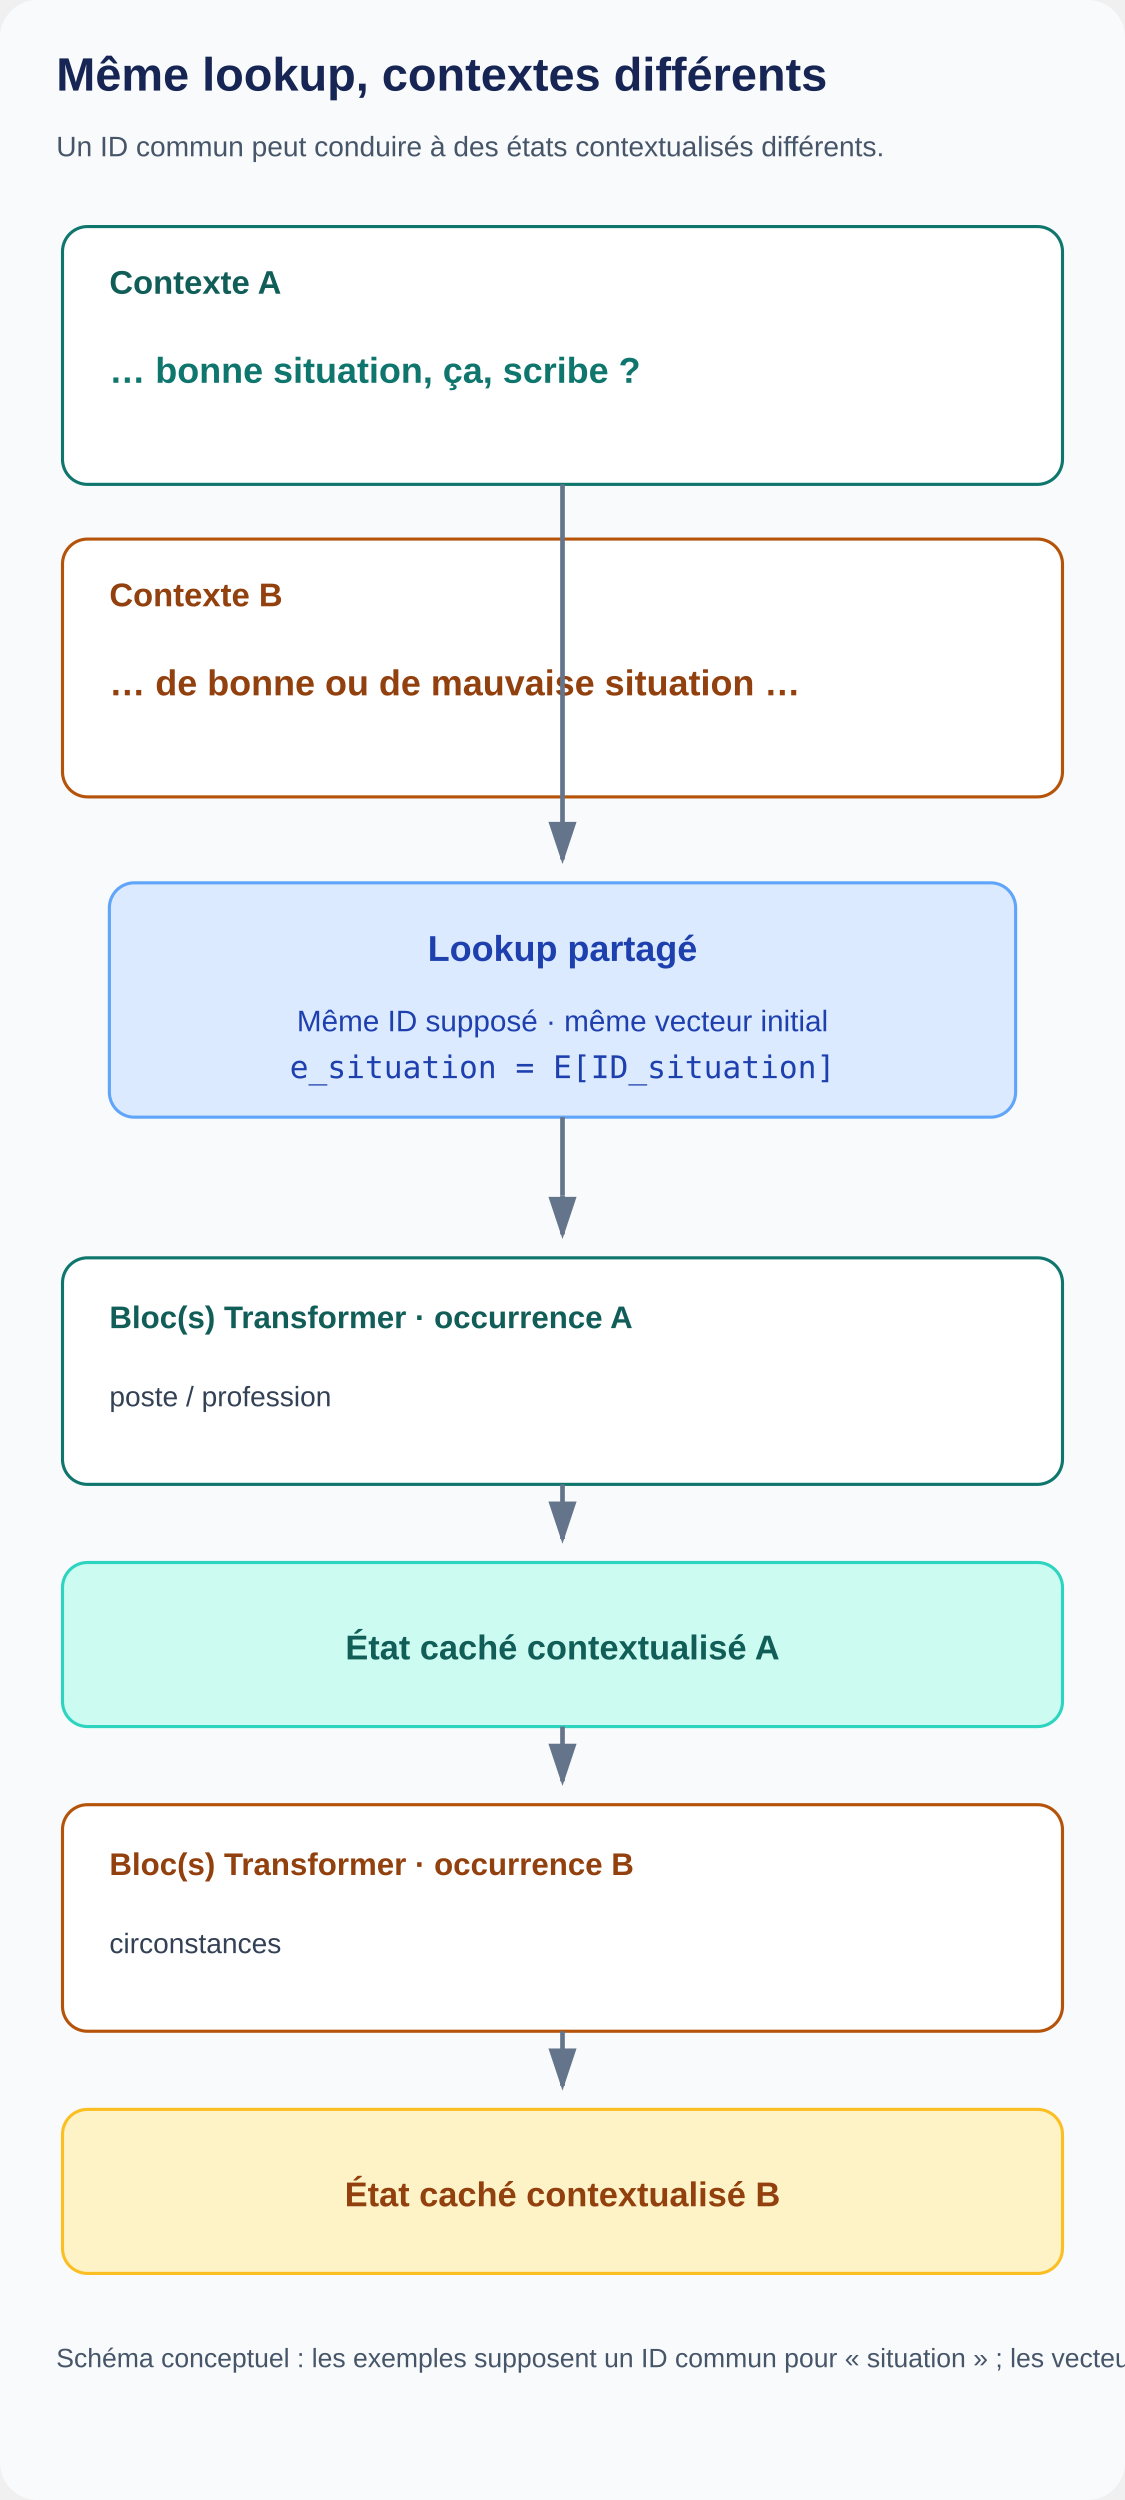
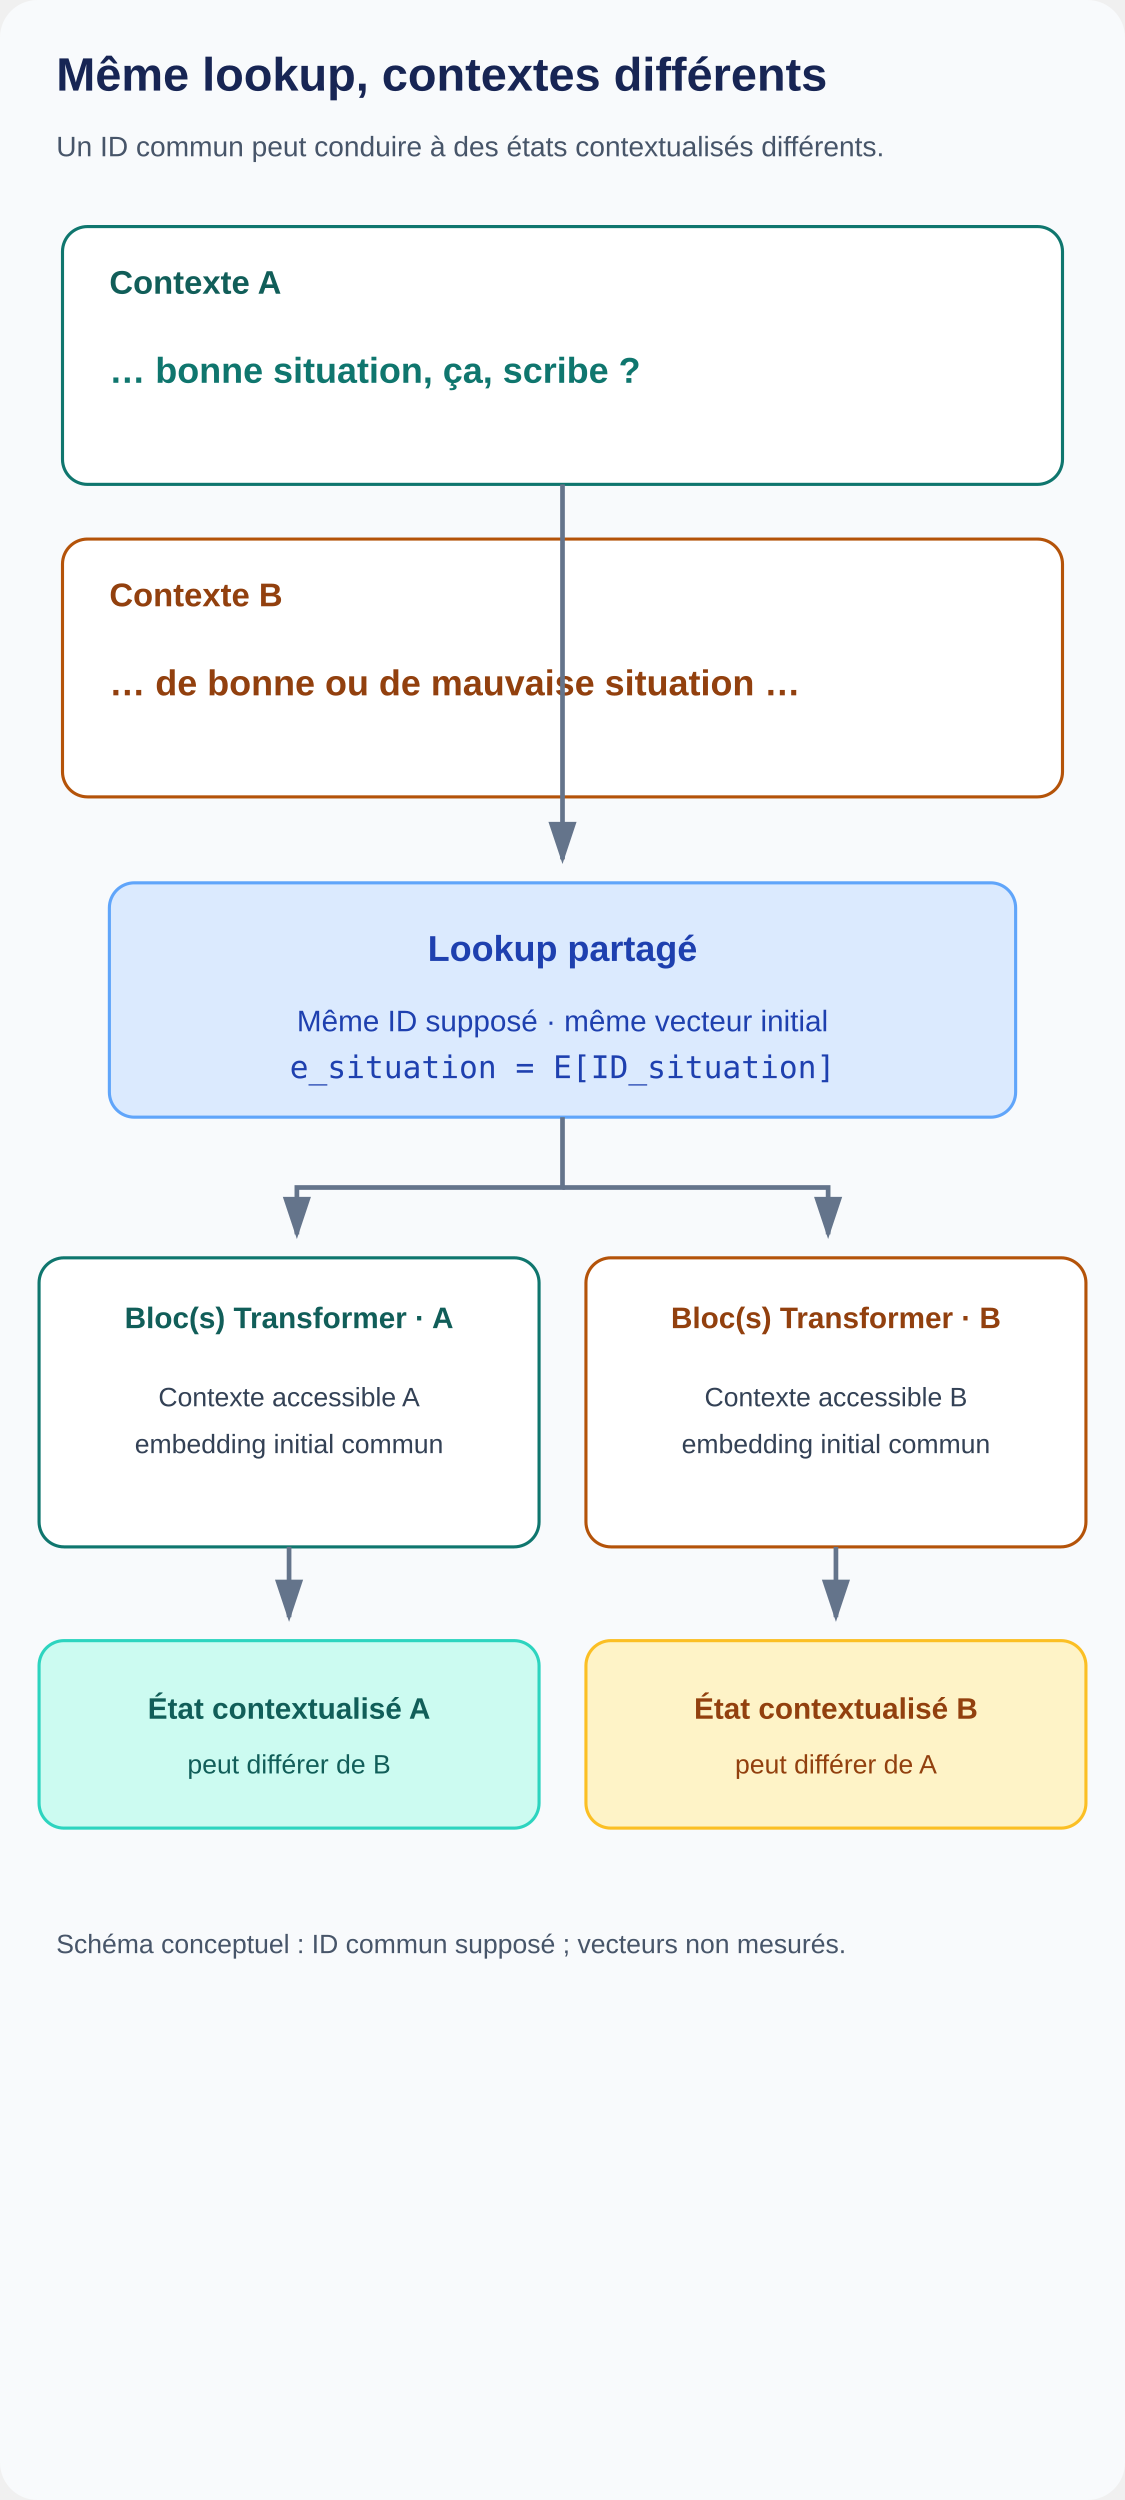
<svg xmlns="http://www.w3.org/2000/svg" width="720" height="1600" viewBox="0 0 720 1600" role="img" aria-labelledby="title desc">
  <defs>
    <marker id="a" markerWidth="10" markerHeight="10" refX="8" refY="3" orient="auto">
      <path d="M0 0L0 6L9 3z" fill="#64748b" />
    </marker>
  </defs>
  <rect width="720" height="1600" rx="24" fill="#f8fafc" />
  <text x="36" y="58" font-family="Arial,sans-serif" font-size="30" font-weight="700" fill="#172554">Même lookup, contextes différents</text>
  <text x="36" y="100" font-family="Arial,sans-serif" font-size="18" fill="#475569">Un ID commun peut conduire à des états contextualisés différents.</text>
  <rect x="40" y="145" width="640" height="165" rx="16" fill="#fff" stroke="#0f766e" stroke-width="2" />
  <text x="70" y="188" font-family="Arial,sans-serif" font-size="21" font-weight="700" fill="#115e59">Contexte A</text>
  <text x="70" y="245" font-family="Arial,sans-serif" font-size="23" font-weight="700" fill="#0f766e">… bonne situation, ça, scribe ?</text>
  <rect x="40" y="345" width="640" height="165" rx="16" fill="#fff" stroke="#b45309" stroke-width="2" />
  <text x="70" y="388" font-family="Arial,sans-serif" font-size="21" font-weight="700" fill="#92400e">Contexte B</text>
  <text x="70" y="445" font-family="Arial,sans-serif" font-size="23" font-weight="700" fill="#92400e">… de bonne ou de mauvaise situation …</text>
  <path d="M360 310V550M360 510V550" stroke="#64748b" stroke-width="3" fill="none" marker-end="url(#a)" />
  <rect x="70" y="565" width="580" height="150" rx="16" fill="#dbeafe" stroke="#60a5fa" stroke-width="2" />
  <text x="360" y="615" text-anchor="middle" font-family="Arial,sans-serif" font-size="23" font-weight="700" fill="#1e40af">Lookup partagé</text>
  <text x="360" y="660" text-anchor="middle" font-family="Arial,sans-serif" font-size="19" fill="#1e40af">Même ID supposé · même vecteur initial</text>
  <text x="360" y="690" text-anchor="middle" font-family="monospace" font-size="20" fill="#1e40af">e_situation = E[ID_situation]</text>
-   <path d="M360 715V765H360" stroke="#64748b" stroke-width="3" fill="none" />
-   <path d="M360 765H360V790" stroke="#64748b" stroke-width="3" marker-end="url(#a)" />
-   <rect x="40" y="805" width="640" height="145" rx="16" fill="#fff" stroke="#0f766e" stroke-width="2" />
-   <text x="70" y="850" font-family="Arial,sans-serif" font-size="20" font-weight="700" fill="#115e59">Bloc(s) Transformer · occurrence A</text>
-   <text x="70" y="900" font-family="Arial,sans-serif" font-size="18" fill="#334155">poste / profession</text>
-   <path d="M360 950V985" stroke="#64748b" stroke-width="3" marker-end="url(#a)" />
-   <rect x="40" y="1000" width="640" height="105" rx="16" fill="#ccfbf1" stroke="#2dd4bf" stroke-width="2" />
-   <text x="360" y="1062" text-anchor="middle" font-family="Arial,sans-serif" font-size="22" font-weight="700" fill="#115e59">État caché contextualisé A</text>
-   <path d="M360 1105V1140" stroke="#64748b" stroke-width="3" marker-end="url(#a)" />
-   <rect x="40" y="1155" width="640" height="145" rx="16" fill="#fff" stroke="#b45309" stroke-width="2" />
-   <text x="70" y="1200" font-family="Arial,sans-serif" font-size="20" font-weight="700" fill="#92400e">Bloc(s) Transformer · occurrence B</text>
-   <text x="70" y="1250" font-family="Arial,sans-serif" font-size="18" fill="#334155">circonstances</text>
-   <path d="M360 1300V1335" stroke="#64748b" stroke-width="3" marker-end="url(#a)" />
-   <rect x="40" y="1350" width="640" height="105" rx="16" fill="#fef3c7" stroke="#fbbf24" stroke-width="2" />
-   <text x="360" y="1412" text-anchor="middle" font-family="Arial,sans-serif" font-size="22" font-weight="700" fill="#92400e">État caché contextualisé B</text>
-   <text x="36" y="1515" font-family="Arial,sans-serif" font-size="17" fill="#475569">Schéma conceptuel : les exemples supposent un ID commun pour « situation » ; les vecteurs ne sont pas mesurés.</text>
+   <path d="M360 715V760H190V790" stroke="#64748b" stroke-width="3" fill="none" marker-end="url(#a)" />
+   <path d="M360 760H530V790" stroke="#64748b" stroke-width="3" fill="none" marker-end="url(#a)" />
+   <rect x="25" y="805" width="320" height="185" rx="16" fill="#fff" stroke="#0f766e" stroke-width="2" />
+   <text x="185" y="850" text-anchor="middle" font-family="Arial,sans-serif" font-size="19" font-weight="700" fill="#115e59">Bloc(s) Transformer · A</text>
+   <text x="185" y="900" text-anchor="middle" font-family="Arial,sans-serif" font-size="17" fill="#334155">Contexte accessible A</text>
+   <text x="185" y="930" text-anchor="middle" font-family="Arial,sans-serif" font-size="17" fill="#334155">embedding initial commun</text>
+   <rect x="375" y="805" width="320" height="185" rx="16" fill="#fff" stroke="#b45309" stroke-width="2" />
+   <text x="535" y="850" text-anchor="middle" font-family="Arial,sans-serif" font-size="19" font-weight="700" fill="#92400e">Bloc(s) Transformer · B</text>
+   <text x="535" y="900" text-anchor="middle" font-family="Arial,sans-serif" font-size="17" fill="#334155">Contexte accessible B</text>
+   <text x="535" y="930" text-anchor="middle" font-family="Arial,sans-serif" font-size="17" fill="#334155">embedding initial commun</text>
+   <path d="M185 990V1035" stroke="#64748b" stroke-width="3" marker-end="url(#a)" />
+   <path d="M535 990V1035" stroke="#64748b" stroke-width="3" marker-end="url(#a)" />
+   <rect x="25" y="1050" width="320" height="120" rx="16" fill="#ccfbf1" stroke="#2dd4bf" stroke-width="2" />
+   <text x="185" y="1100" text-anchor="middle" font-family="Arial,sans-serif" font-size="19" font-weight="700" fill="#115e59">État contextualisé A</text>
+   <text x="185" y="1135" text-anchor="middle" font-family="Arial,sans-serif" font-size="17" fill="#115e59">peut différer de B</text>
+   <rect x="375" y="1050" width="320" height="120" rx="16" fill="#fef3c7" stroke="#fbbf24" stroke-width="2" />
+   <text x="535" y="1100" text-anchor="middle" font-family="Arial,sans-serif" font-size="19" font-weight="700" fill="#92400e">État contextualisé B</text>
+   <text x="535" y="1135" text-anchor="middle" font-family="Arial,sans-serif" font-size="17" fill="#92400e">peut différer de A</text>
+   <text x="36" y="1250" font-family="Arial,sans-serif" font-size="17" fill="#475569">Schéma conceptuel : ID commun supposé ; vecteurs non mesurés.</text>
</svg>
